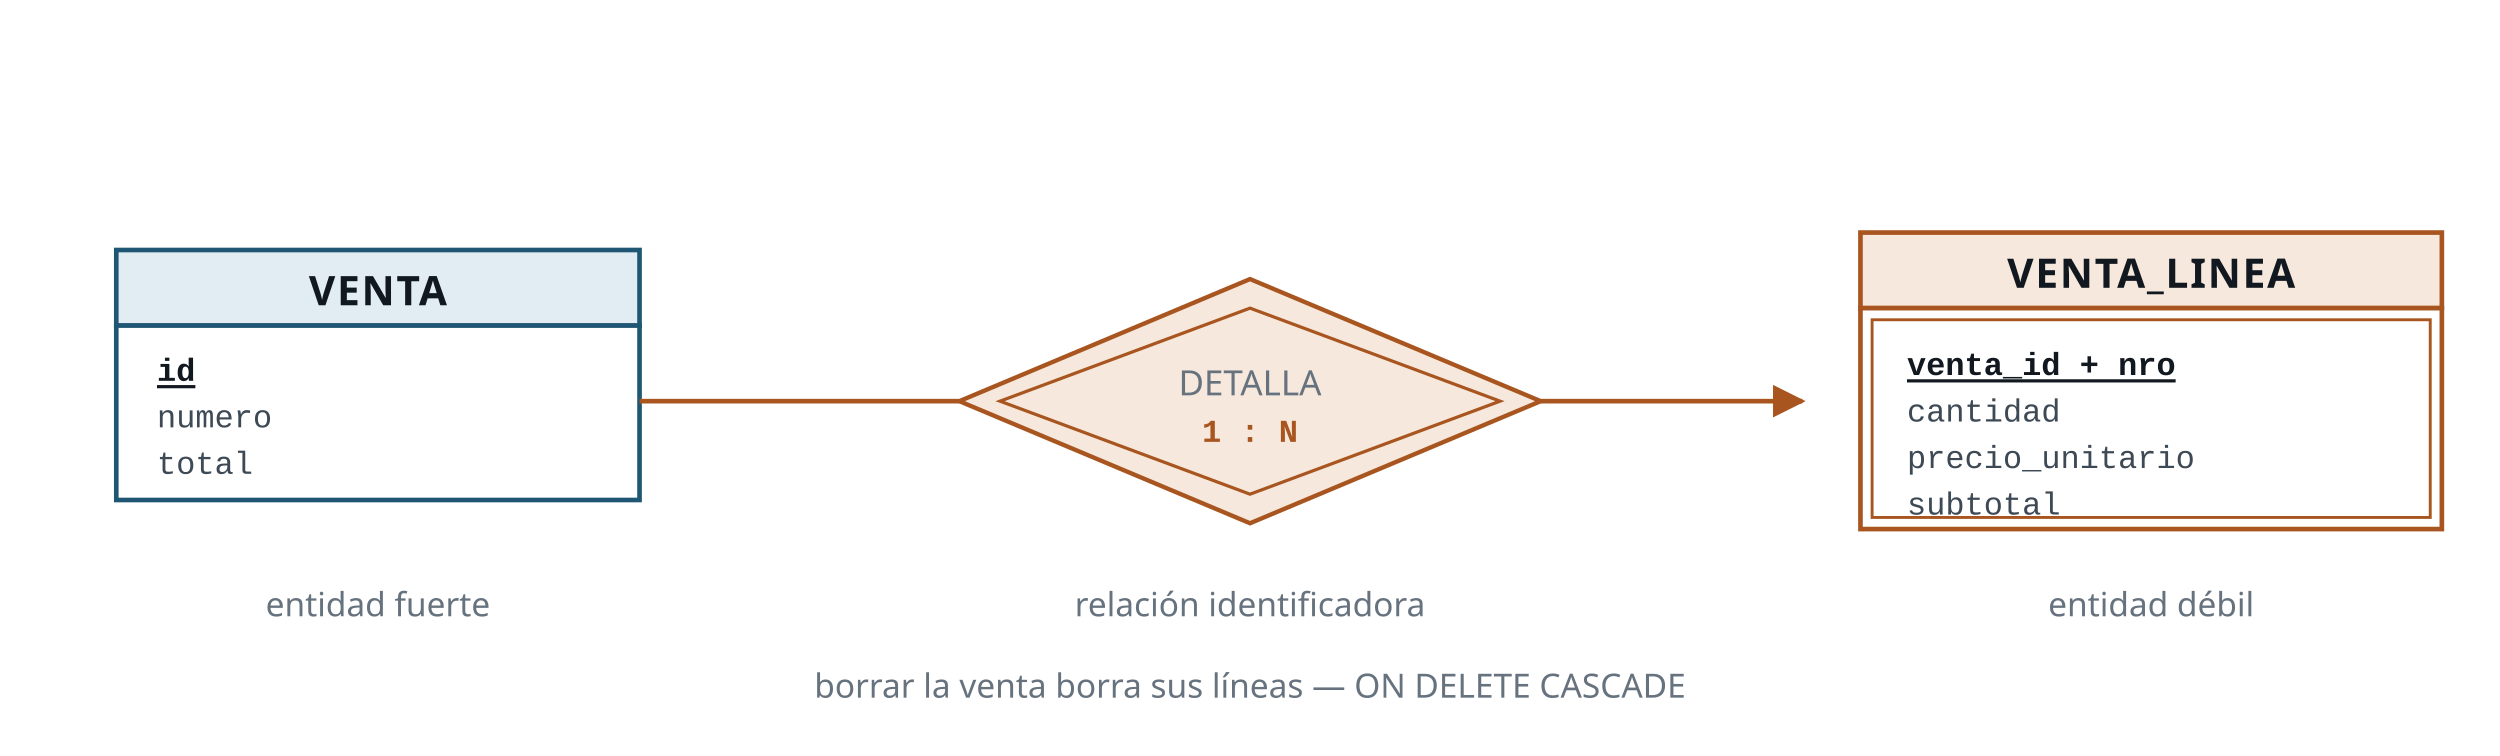
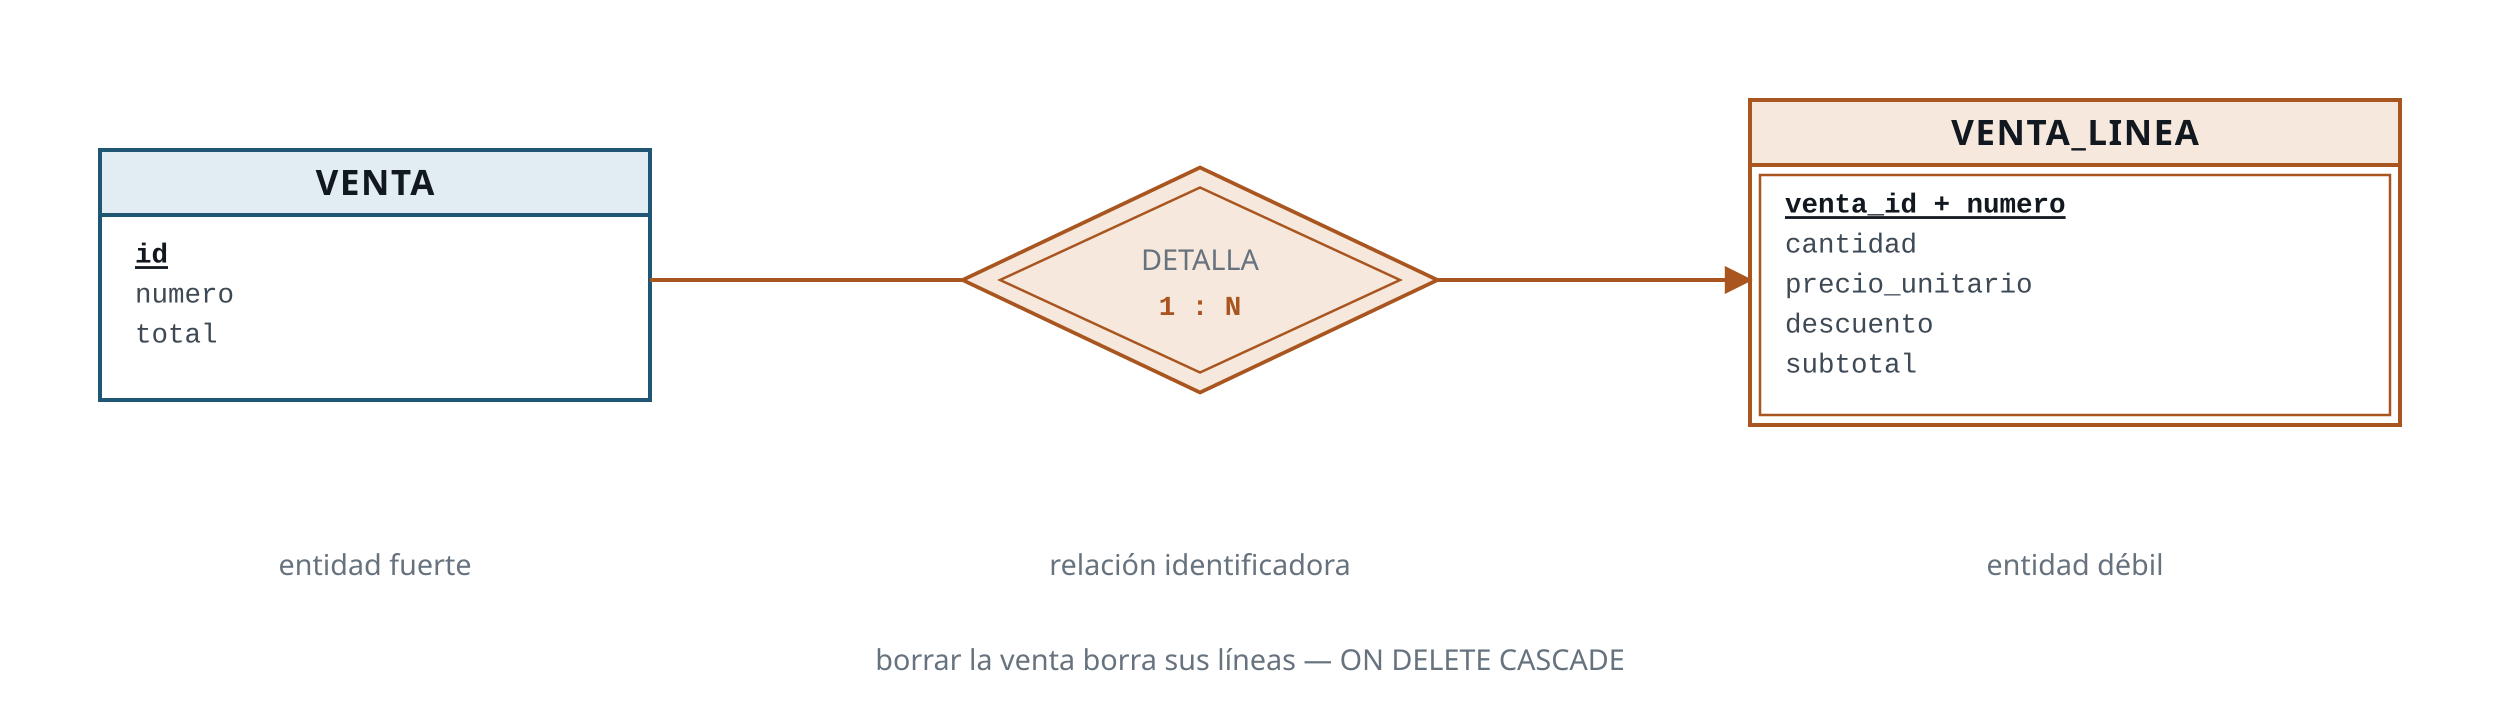
- <svg xmlns="http://www.w3.org/2000/svg" width="860" height="260" viewBox="0 0 860 260" role="img" aria-label="La venta se relaciona con venta línea mediante una relación identificadora dibujada con doble rombo; venta línea es entidad débil, con doble rectángulo.">
-   <rect x="0" y="0" width="860" height="260" fill="#FFFFFF" />
+ <svg xmlns="http://www.w3.org/2000/svg" width="1000" height="290" viewBox="0 0 1000 290" role="img" aria-label="VENTA_LINEA es entidad debil: su clave es venta_id mas el numero de linea, y depende de VENTA por una relacion identificadora. Borrar la venta borra sus lineas.">
+   <rect x="0" y="0" width="1000" height="290" fill="#FFFFFF" />
  <defs>
-     <marker id="ha" viewBox="0 0 10 10" refX="9" refY="5" markerWidth="7" markerHeight="7" orient="auto-start-reverse">
+     <marker id="mb" viewBox="0 0 10 10" refX="9" refY="5" markerWidth="7" markerHeight="7" orient="auto">
      <path d="M0,0 L10,5 L0,10 z" fill="#A8551F" />
    </marker>
  </defs>
-   <rect fill="#E2EDF3" stroke="#1F5673" stroke-width="1.6" x="40" y="86" width="180" height="26" />
-   <rect fill="#FFFFFF" stroke="#1F5673" stroke-width="1.6" x="40" y="112" width="180" height="60" />
-   <text font-family="'IBM Plex Sans Condensed','Arial Narrow','Segoe UI',sans-serif" font-weight="700" font-size="14" fill="#12181F" letter-spacing="0.6" x="130" y="105" text-anchor="middle">VENTA</text>
-   <text font-family="'IBM Plex Mono','Consolas','Courier New',monospace" font-size="11" fill="#12181F" font-weight="600" text-decoration="underline" x="54" y="131">id</text>
-   <text font-family="'IBM Plex Mono','Consolas','Courier New',monospace" font-size="11" fill="#3D4954" x="54" y="147">numero</text>
-   <text font-family="'IBM Plex Mono','Consolas','Courier New',monospace" font-size="11" fill="#3D4954" x="54" y="163">total</text>
-   <line stroke="#A8551F" stroke-width="1.6" fill="none" x1="220" y1="138" x2="330" y2="138" />
-   <polygon fill="#F6E8DC" stroke="#A8551F" stroke-width="1.5" points="430,96 530,138 430,180 330,138" />
-   <polygon points="430,106 516,138 430,170 344,138" fill="none" stroke="#A8551F" stroke-width="1.1" />
-   <text font-family="'IBM Plex Sans Condensed','Arial Narrow','Segoe UI',sans-serif" font-weight="500" fill="#66727E" x="430" y="136" text-anchor="middle" font-size="12">DETALLA</text>
-   <text font-family="'IBM Plex Mono','Consolas','Courier New',monospace" font-size="11" font-weight="600" fill="#A8551F" x="430" y="152" text-anchor="middle">1 : N</text>
-   <line stroke="#A8551F" stroke-width="1.6" fill="none" x1="530" y1="138" x2="620" y2="138" marker-end="url(#ha)" />
-   <rect fill="#F6E8DC" stroke="#A8551F" stroke-width="1.6" x="640" y="80" width="200" height="26" />
-   <rect fill="#FFFFFF" stroke="#A8551F" stroke-width="1.6" x="640" y="106" width="200" height="76" />
-   <rect x="644" y="110" width="192" height="68" fill="none" stroke="#A8551F" stroke-width="1" />
-   <text font-family="'IBM Plex Sans Condensed','Arial Narrow','Segoe UI',sans-serif" font-weight="700" font-size="14" fill="#12181F" letter-spacing="0.6" x="740" y="99" text-anchor="middle">VENTA_LINEA</text>
-   <text font-family="'IBM Plex Mono','Consolas','Courier New',monospace" font-size="11" fill="#12181F" font-weight="600" text-decoration="underline" x="656" y="129">venta_id + nro</text>
-   <text font-family="'IBM Plex Mono','Consolas','Courier New',monospace" font-size="11" fill="#3D4954" x="656" y="145">cantidad</text>
-   <text font-family="'IBM Plex Mono','Consolas','Courier New',monospace" font-size="11" fill="#3D4954" x="656" y="161">precio_unitario</text>
-   <text font-family="'IBM Plex Mono','Consolas','Courier New',monospace" font-size="11" fill="#3D4954" x="656" y="177">subtotal</text>
-   <text font-family="'IBM Plex Sans Condensed','Arial Narrow','Segoe UI',sans-serif" font-size="11.5" font-weight="500" fill="#66727E" x="130" y="212" text-anchor="middle">entidad fuerte</text>
-   <text font-family="'IBM Plex Sans Condensed','Arial Narrow','Segoe UI',sans-serif" font-size="11.5" font-weight="500" fill="#66727E" x="430" y="212" text-anchor="middle">relación identificadora</text>
-   <text font-family="'IBM Plex Sans Condensed','Arial Narrow','Segoe UI',sans-serif" font-size="11.5" font-weight="500" fill="#66727E" x="740" y="212" text-anchor="middle">entidad débil</text>
-   <text font-family="'IBM Plex Sans Condensed','Arial Narrow','Segoe UI',sans-serif" font-size="11.5" font-weight="500" fill="#66727E" x="430" y="240" text-anchor="middle">borrar la venta borra sus líneas — ON DELETE CASCADE</text>
+   <rect fill="#FFFFFF" stroke="#1F5673" stroke-width="1.6" x="40" y="86" width="220" height="74" />
+   <rect fill="#E2EDF3" stroke="#1F5673" stroke-width="1.6" x="40" y="60" width="220" height="26" />
+   <text font-family="'IBM Plex Sans Condensed','Arial Narrow','Segoe UI',sans-serif" font-weight="700" font-size="14" fill="#12181F" letter-spacing="0.6" x="150" y="78" text-anchor="middle">VENTA</text>
+   <text font-family="'IBM Plex Mono','Consolas','Courier New',monospace" font-size="11" fill="#12181F" font-weight="600" text-decoration="underline" x="54" y="105">id</text>
+   <text font-family="'IBM Plex Mono','Consolas','Courier New',monospace" font-size="11" fill="#3D4954" x="54" y="121">numero</text>
+   <text font-family="'IBM Plex Mono','Consolas','Courier New',monospace" font-size="11" fill="#3D4954" x="54" y="137">total</text>
+   <rect fill="#FFFFFF" stroke="#A8551F" stroke-width="1.6" x="700" y="66" width="260" height="104" />
+   <rect fill="#F6E8DC" stroke="#A8551F" stroke-width="1.6" x="700" y="40" width="260" height="26" />
+   <rect fill="none" stroke="#A8551F" stroke-width="1" x="704" y="70" width="252" height="96" />
+   <text font-family="'IBM Plex Sans Condensed','Arial Narrow','Segoe UI',sans-serif" font-weight="700" font-size="14" fill="#12181F" letter-spacing="0.6" x="830" y="58" text-anchor="middle">VENTA_LINEA</text>
+   <text font-family="'IBM Plex Mono','Consolas','Courier New',monospace" font-size="11" fill="#12181F" font-weight="600" text-decoration="underline" x="714" y="85">venta_id + numero</text>
+   <text font-family="'IBM Plex Mono','Consolas','Courier New',monospace" font-size="11" fill="#3D4954" x="714" y="101">cantidad</text>
+   <text font-family="'IBM Plex Mono','Consolas','Courier New',monospace" font-size="11" fill="#3D4954" x="714" y="117">precio_unitario</text>
+   <text font-family="'IBM Plex Mono','Consolas','Courier New',monospace" font-size="11" fill="#3D4954" x="714" y="133">descuento</text>
+   <text font-family="'IBM Plex Mono','Consolas','Courier New',monospace" font-size="11" fill="#3D4954" x="714" y="149">subtotal</text>
+   <line stroke="#A8551F" stroke-width="1.6" fill="none" x1="260" y1="112" x2="385" y2="112" />
+   <polygon fill="#F6E8DC" stroke="#A8551F" stroke-width="1.5" points="385,112 480,67 575,112 480,157" />
+   <polygon fill="none" stroke="#A8551F" stroke-width="1" points="400,112 480,75 560,112 480,149" />
+   <text font-family="'IBM Plex Sans Condensed','Arial Narrow','Segoe UI',sans-serif" font-size="11.5" font-weight="500" fill="#66727E" x="480" y="108" text-anchor="middle">DETALLA</text>
+   <text font-family="'IBM Plex Mono','Consolas','Courier New',monospace" font-size="11" font-weight="600" fill="#A8551F" x="480" y="126" text-anchor="middle">1 : N</text>
+   <line stroke="#A8551F" stroke-width="1.6" fill="none" x1="575" y1="112" x2="700" y2="112" marker-end="url(#mb)" />
+   <text font-family="'IBM Plex Sans Condensed','Arial Narrow','Segoe UI',sans-serif" font-size="11.5" font-weight="500" fill="#66727E" x="150" y="230" text-anchor="middle">entidad fuerte</text>
+   <text font-family="'IBM Plex Sans Condensed','Arial Narrow','Segoe UI',sans-serif" font-size="11.5" font-weight="500" fill="#66727E" x="480" y="230" text-anchor="middle">relación identificadora</text>
+   <text font-family="'IBM Plex Sans Condensed','Arial Narrow','Segoe UI',sans-serif" font-size="11.5" font-weight="500" fill="#66727E" x="830" y="230" text-anchor="middle">entidad débil</text>
+   <text font-family="'IBM Plex Sans Condensed','Arial Narrow','Segoe UI',sans-serif" font-size="11.5" font-weight="500" fill="#66727E" x="500" y="268" text-anchor="middle">borrar la venta borra sus líneas — ON DELETE CASCADE</text>
</svg>
